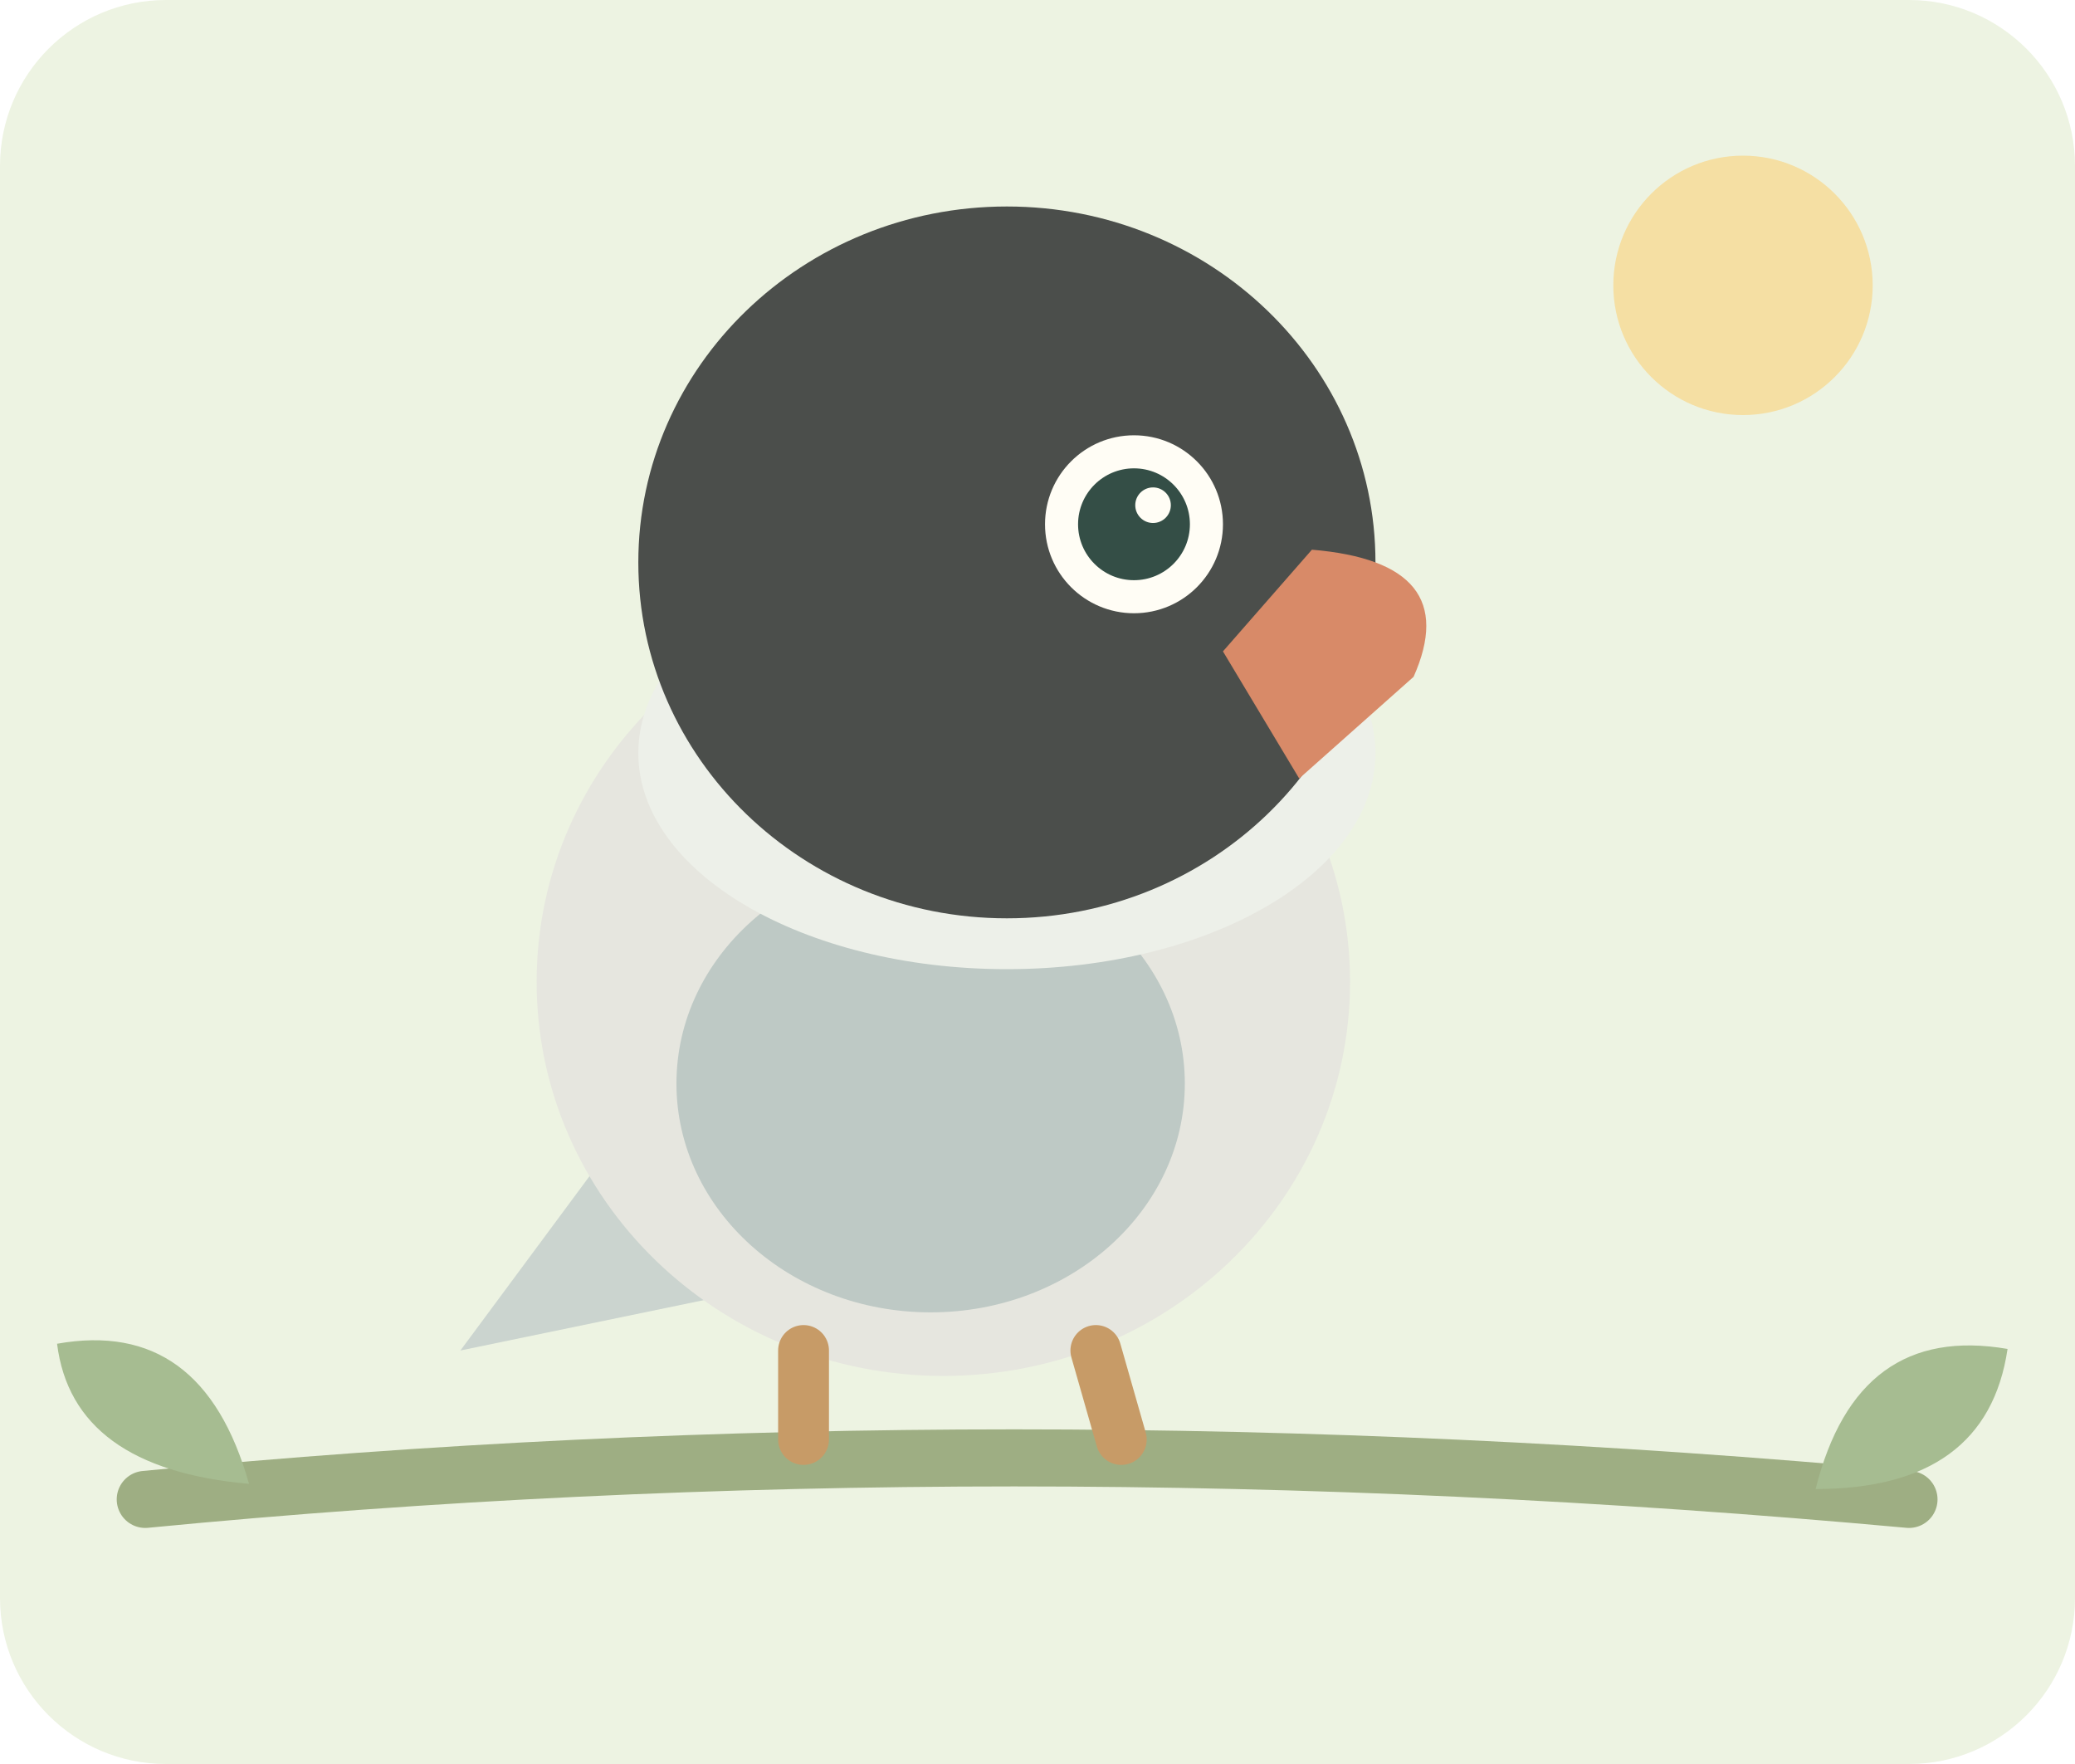
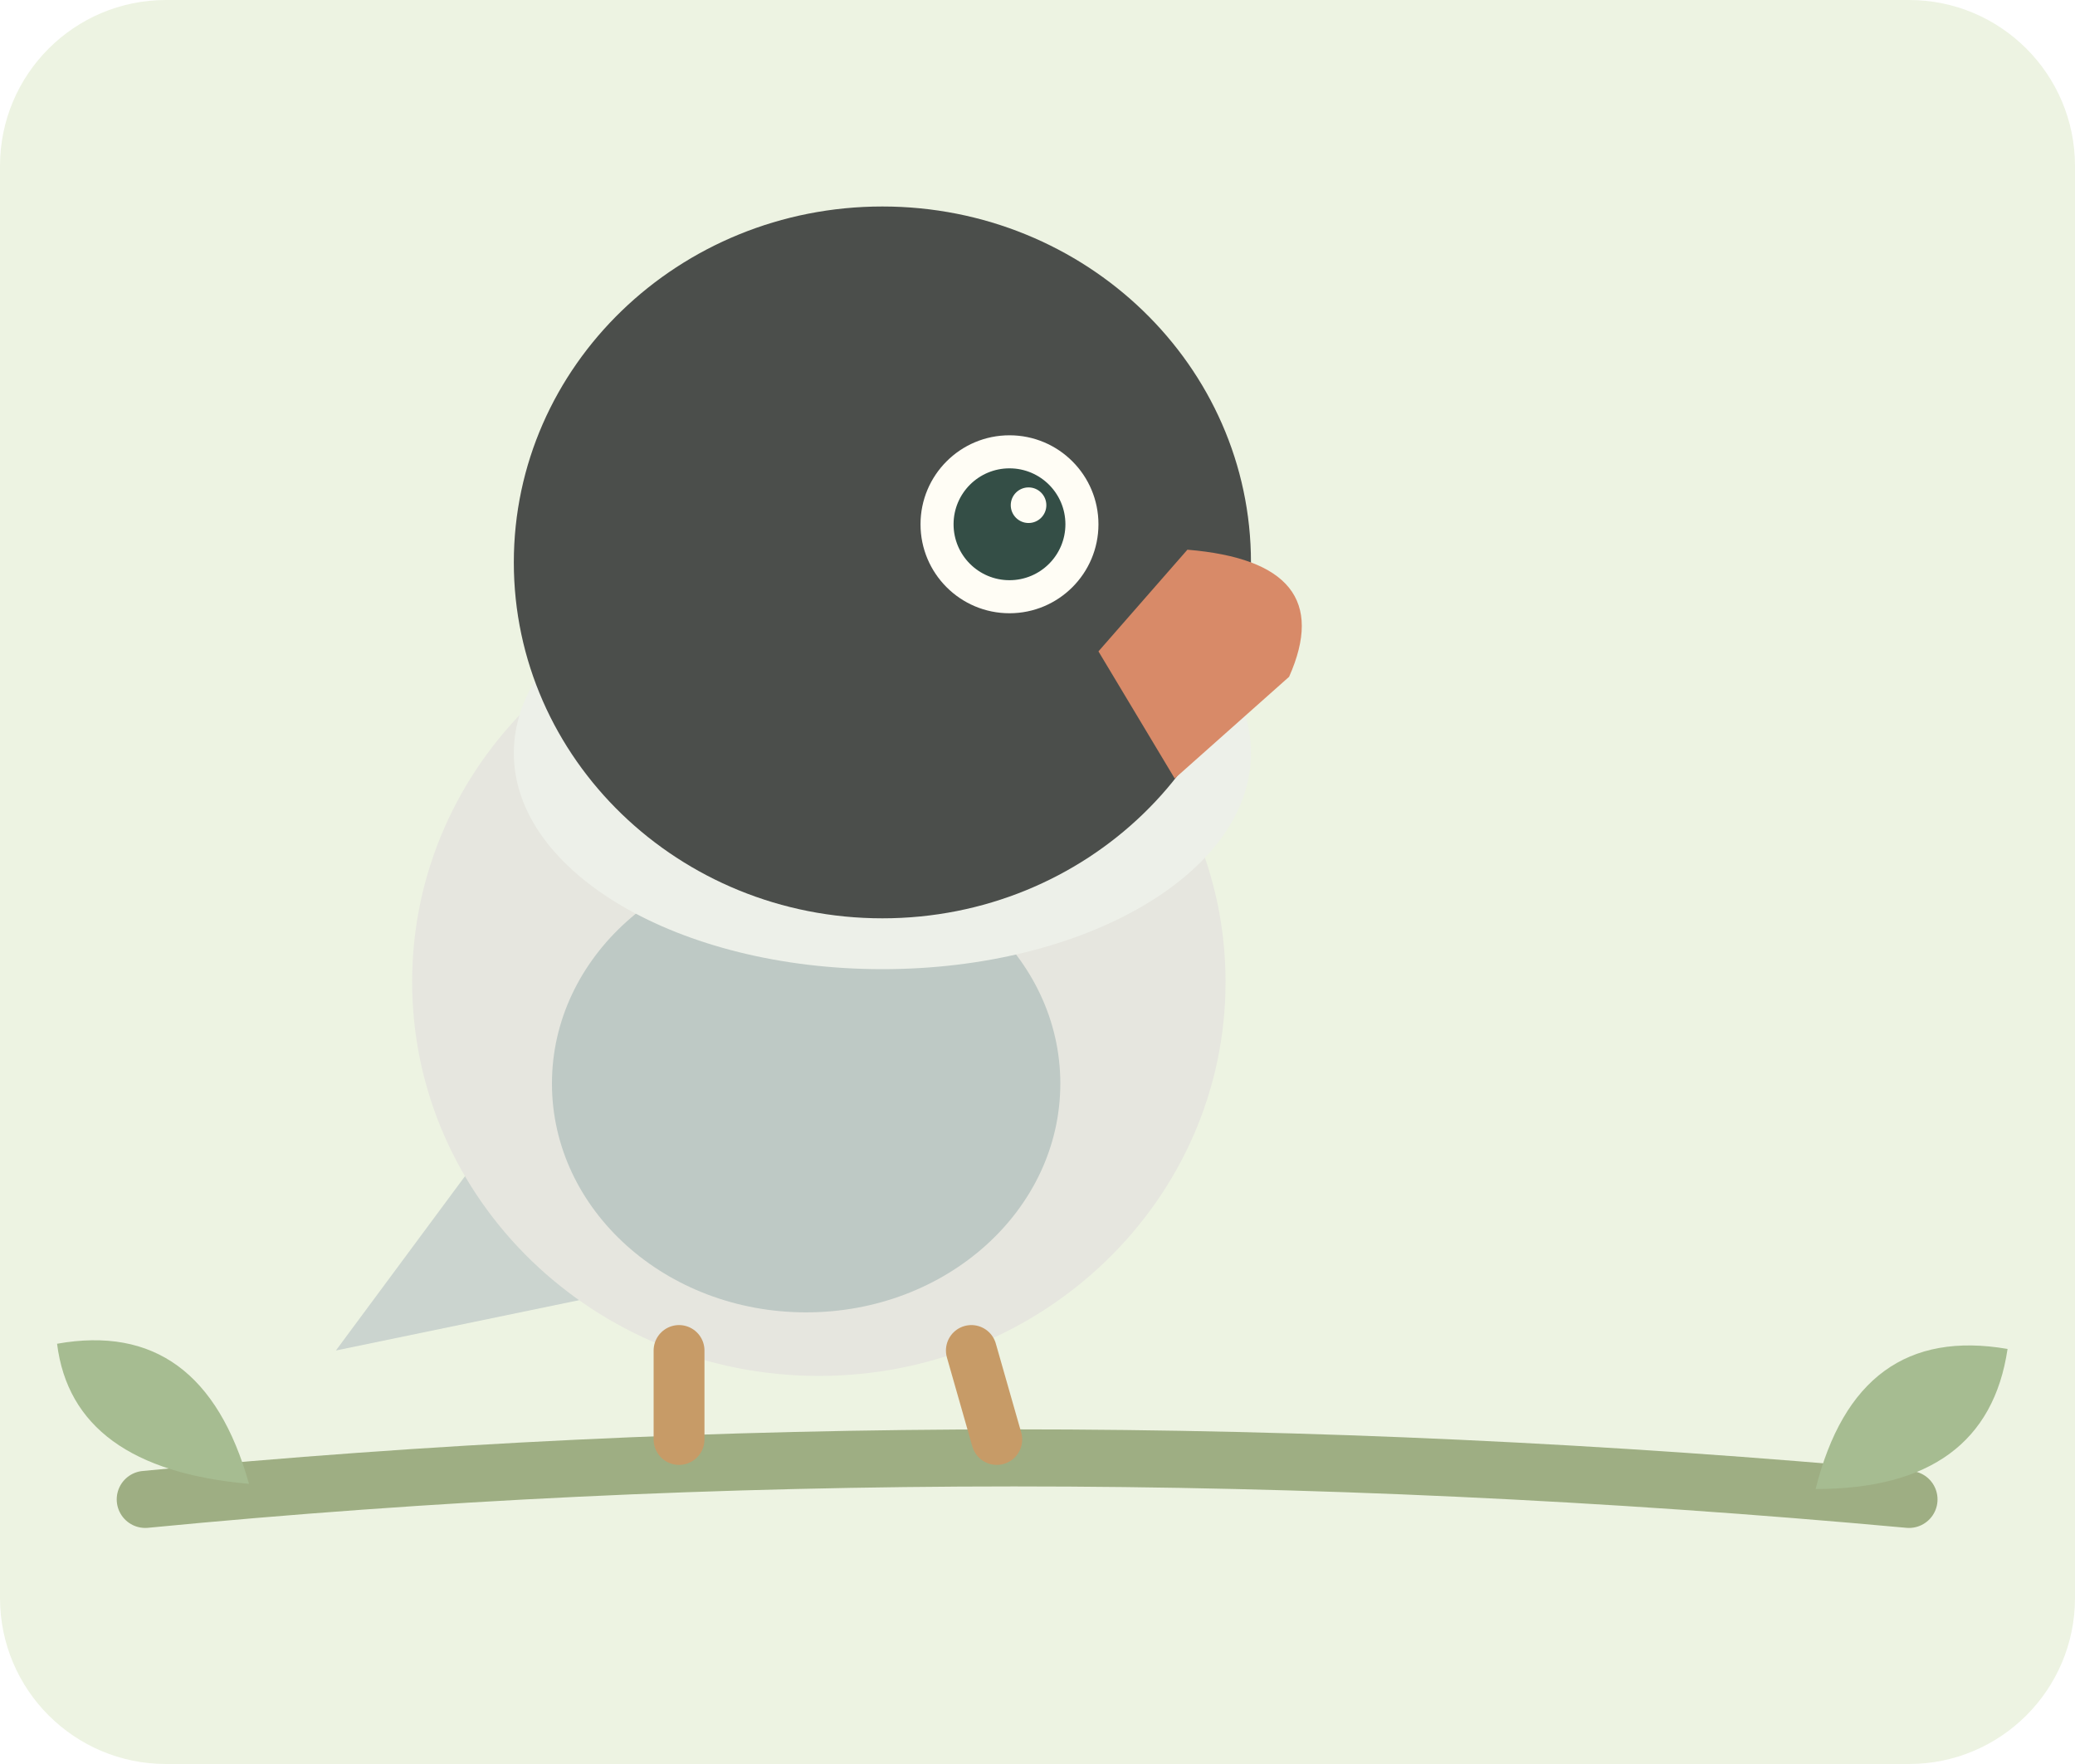
<svg xmlns="http://www.w3.org/2000/svg" viewBox="0 0 400 340">
  <rect width="400" height="340" rx="32" fill="#edf3e2" />
-   <circle cx="336" cy="55" r="25" fill="#f5dfa3" />
  <path d="M28 289q165-16 340 0" fill="none" stroke="#9eae83" stroke-width="11" stroke-linecap="round" stroke-linejoin="round" />
  <path d="M48 286q-34-3-37-27 28-5 37 27M350 287q8-32 37-27-4 27-37 27" fill="#a6bc91" />
-   <g transform="translate(52 30) scale(2.45)">
+   <g transform="translate(28 30) scale(2.45)">
    <path d="M35 67 15 94 44 88Z" fill="#cbd4cf" />
    <ellipse cx="53" cy="65" rx="32" ry="31" fill="#e6e6df" />
    <ellipse cx="52" cy="73" rx="20" ry="18" fill="#bec9c5" />
    <path d="M42 94v7m23-7 2 7" fill="none" stroke="#c79b67" stroke-width="4" stroke-linecap="round" stroke-linejoin="round" />
    <ellipse cx="58" cy="47" rx="29" ry="17" fill="#edf0e9" />
    <ellipse cx="58" cy="32" rx="29" ry="28" fill="#4b4e4b" />
    <circle cx="68" cy="29" r="7" fill="#fffdf5" />
    <circle cx="68" cy="29" r="4.4" fill="#344e46" />
    <circle cx="69.5" cy="27.5" r="1.4" fill="#fffdf5" />
    <path d="M82 31q12 1 8 10l-9 8-6-10Z" fill="#d88a68" />
  </g>
</svg>
